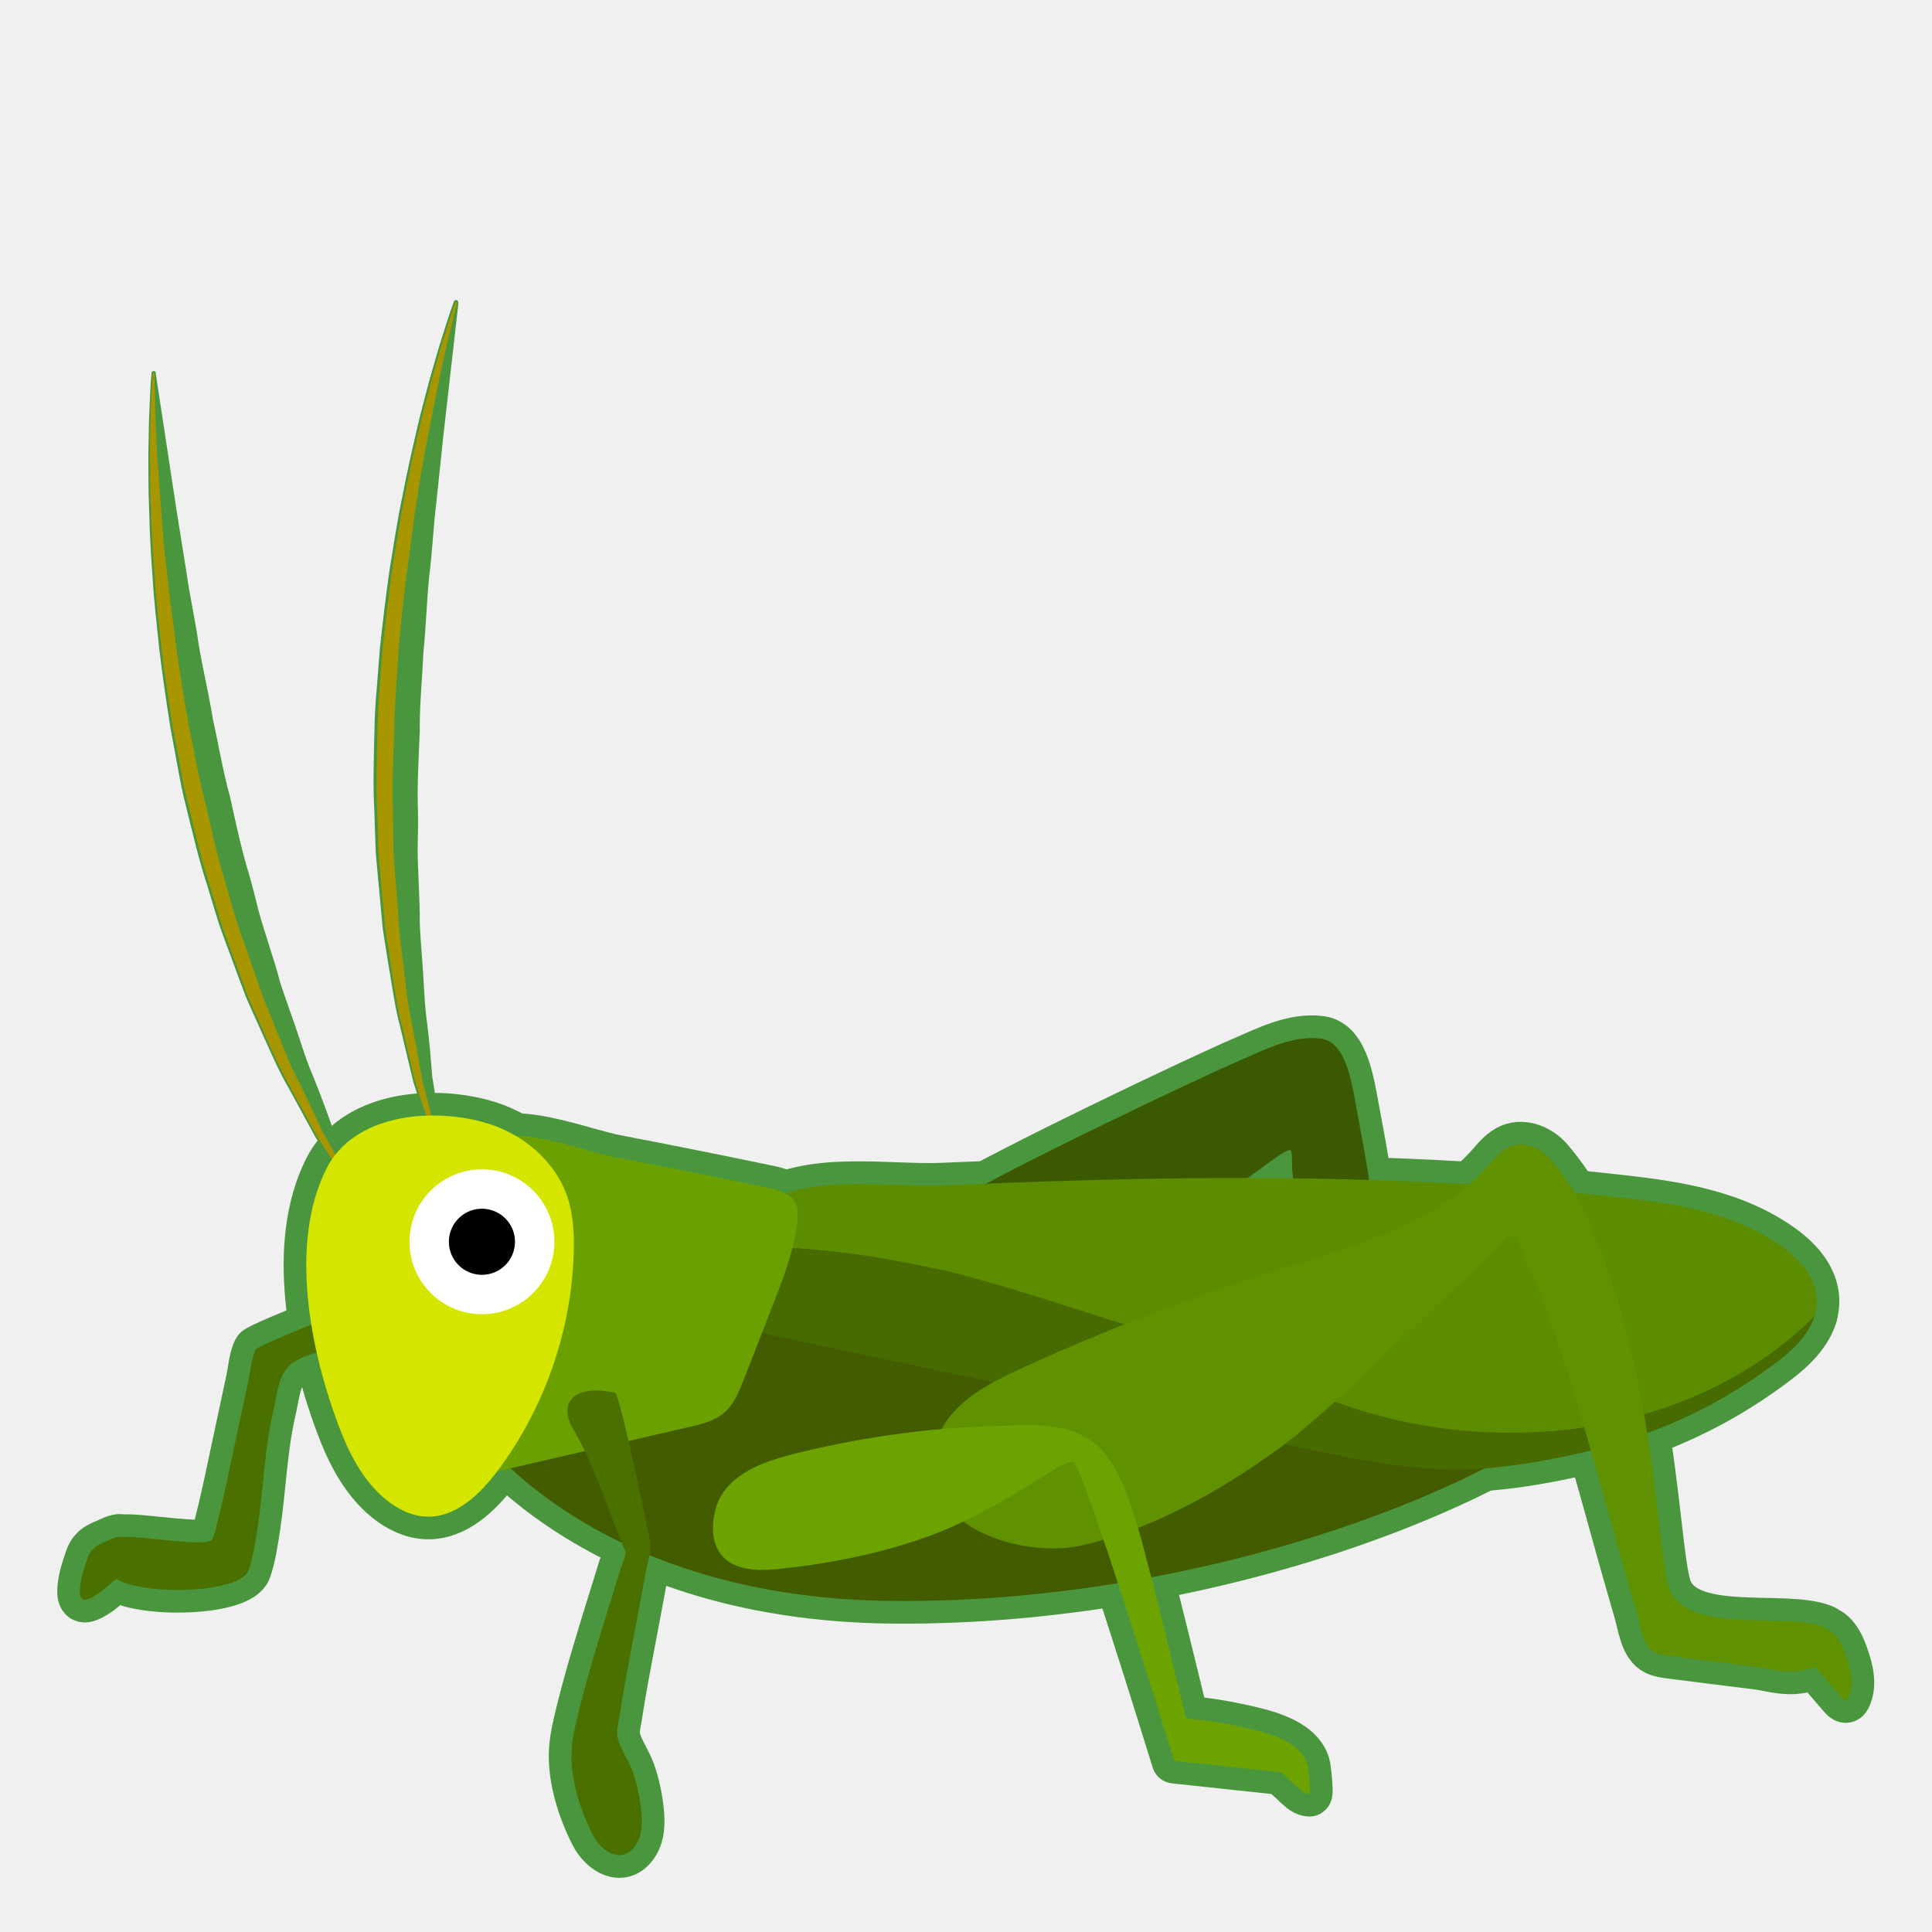
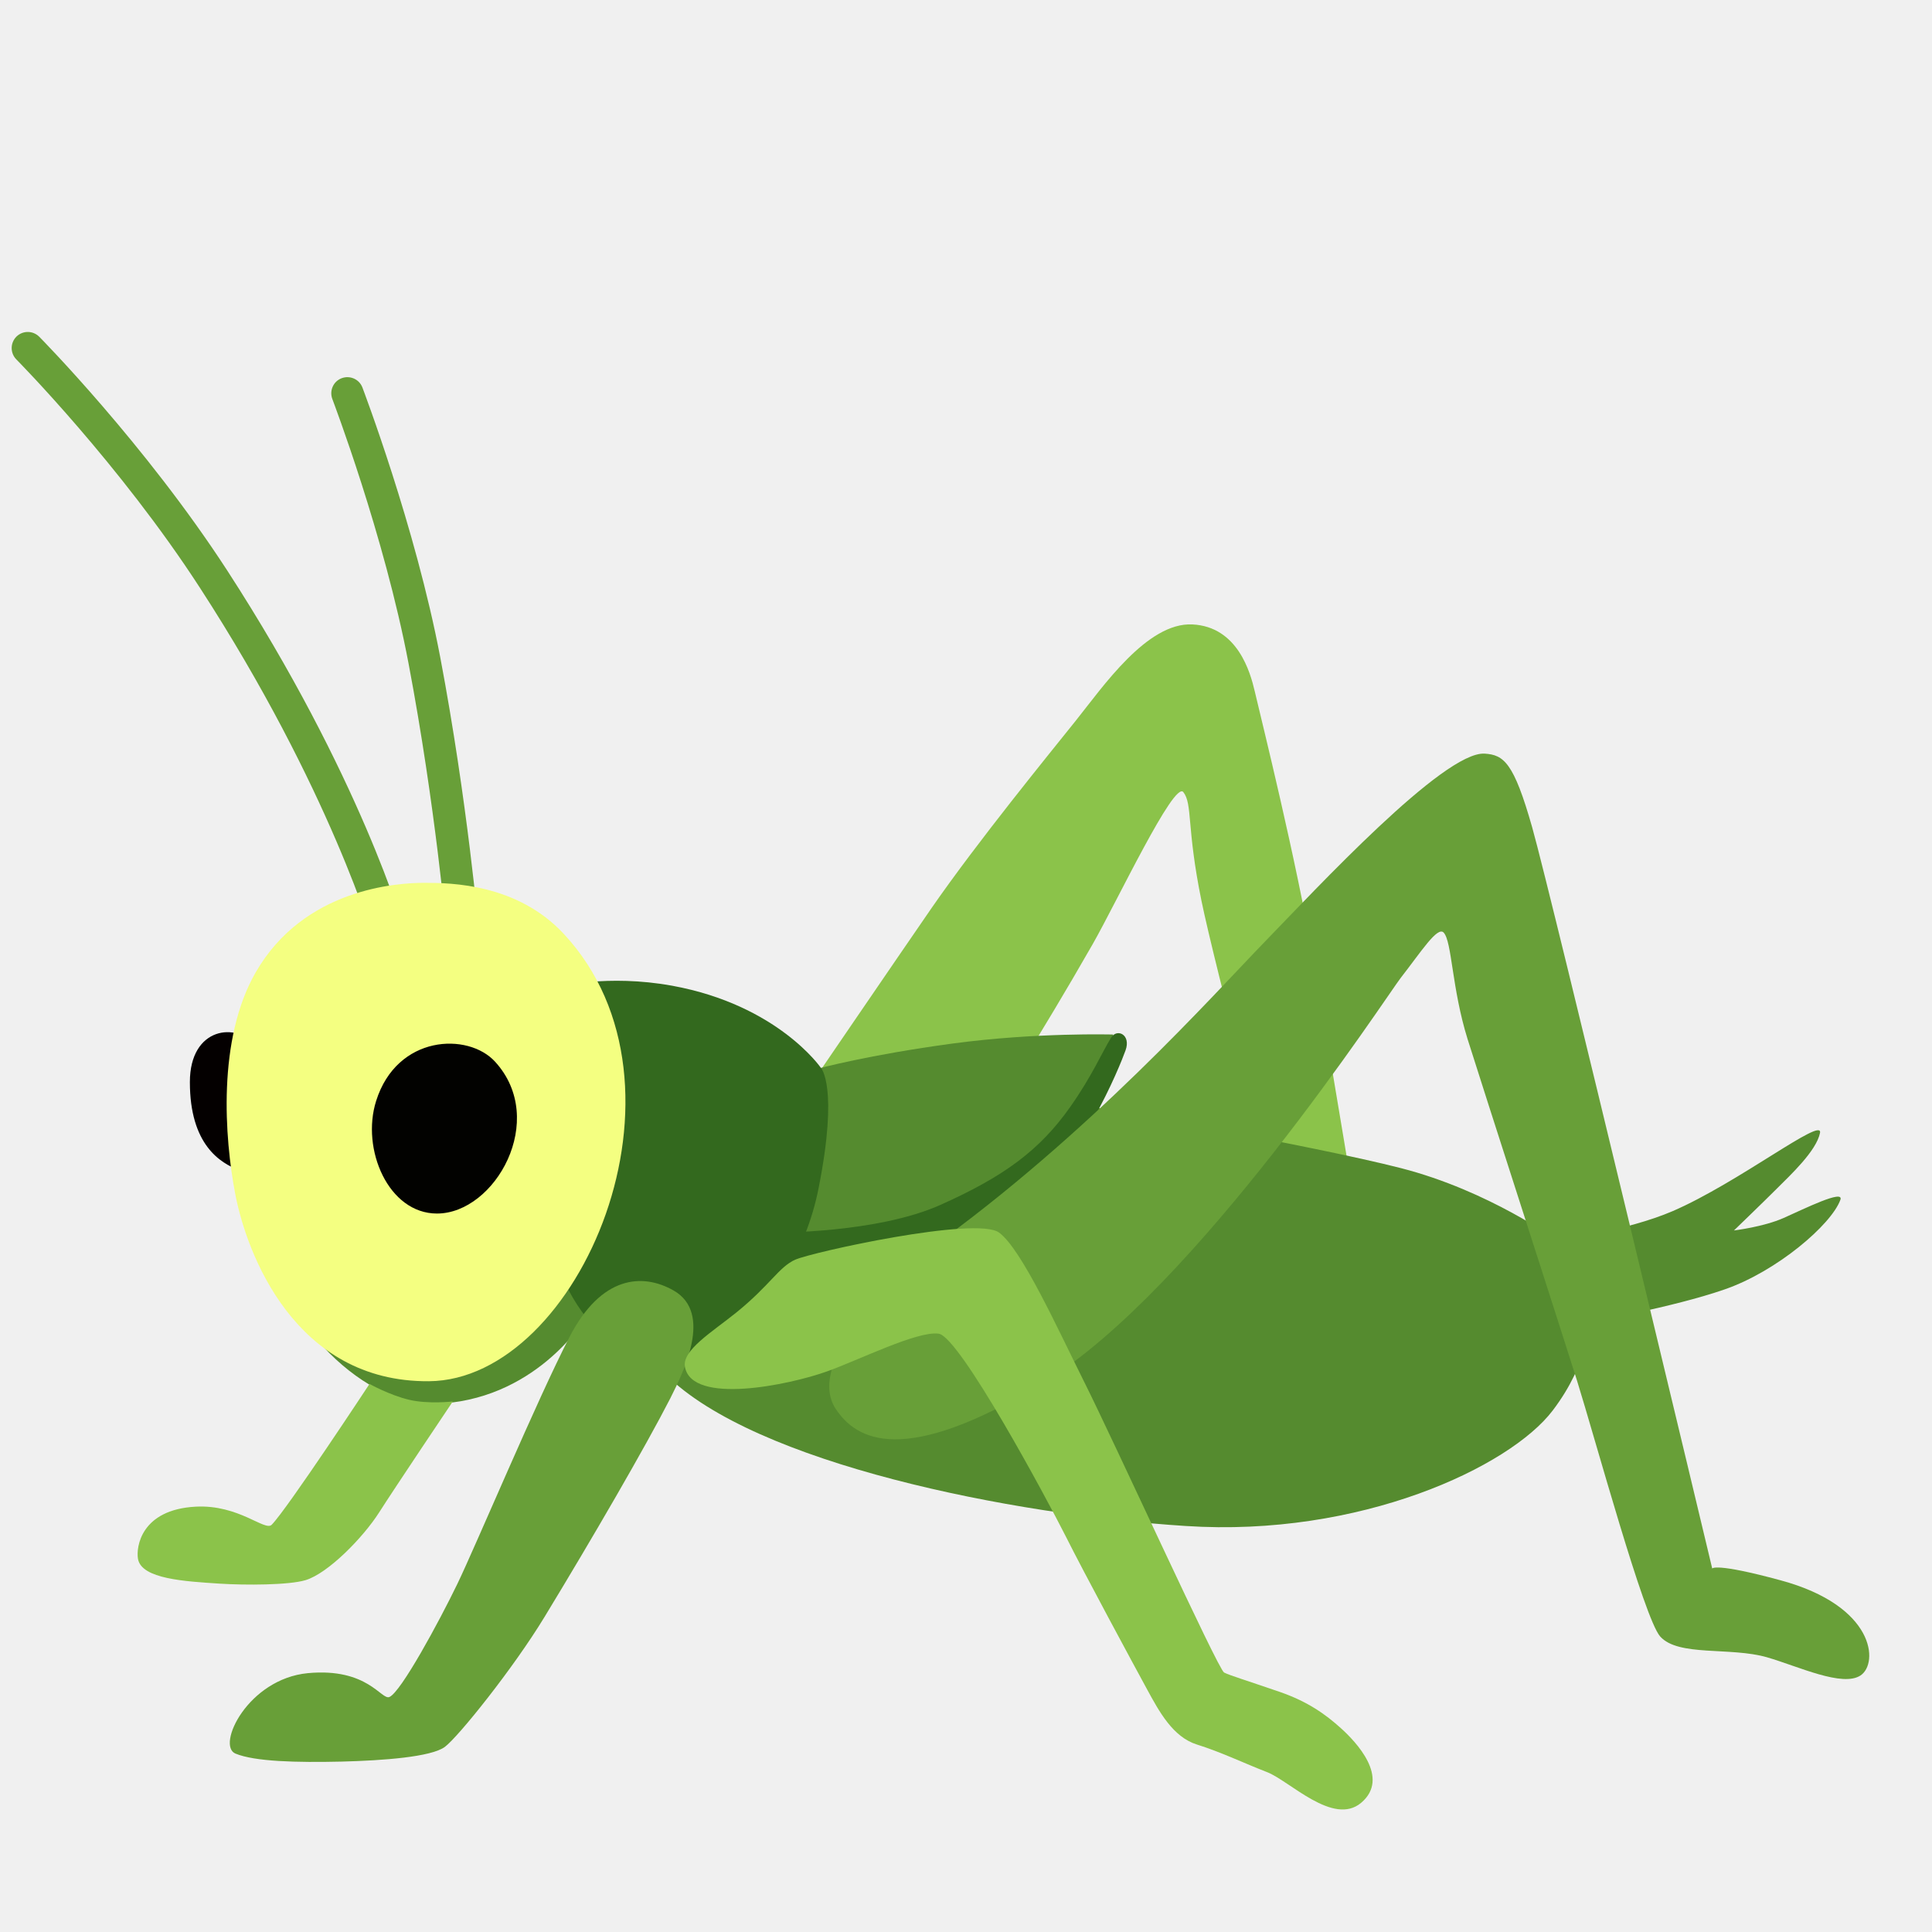
- <svg xmlns="http://www.w3.org/2000/svg" width="128" height="128">
-   <path d="M10.32 24.75s.54 3.58 1.36 8.95c.21 1.32.44 2.75.68 4.26.21 1.51.57 3.08.8 4.72.27 1.63.68 3.3.95 5 .38 1.69.66 3.43 1.13 5.11.38 1.71.74 3.43 1.24 5.07.24.83.45 1.65.65 2.48.22.81.49 1.6.73 2.39s.5 1.55.69 2.32c.24.75.51 1.48.75 2.19.52 1.42.9 2.81 1.43 4.03.5 1.23.92 2.38 1.29 3.42.46.98.82 1.87 1.13 2.6.32.72.52 1.33.69 1.73.16.4.24.62.24.62l.02.04c.03.08-.01.16-.08.19s-.14 0-.18-.06l-1.37-2.08c-.43-.66-.96-1.46-1.57-2.39-.53-.97-1.12-2.06-1.77-3.25-.69-1.17-1.26-2.53-1.9-3.94-.31-.71-.66-1.43-.97-2.19-.29-.76-.58-1.55-.87-2.34-.29-.8-.61-1.6-.89-2.43-.26-.83-.51-1.68-.77-2.53-.56-1.69-.96-3.46-1.4-5.21-.23-.88-.4-1.76-.56-2.65-.16-.89-.33-1.77-.49-2.64-.27-1.76-.53-3.49-.73-5.18-.17-1.69-.37-3.31-.45-4.87-.12-1.55-.19-3.02-.22-4.37-.06-1.35-.04-2.6-.05-3.7.03-1.1.02-2.06.07-2.85.05-1.58.14-2.48.14-2.48.01-.08.08-.14.16-.13.07.01.12.06.13.13l-.01.04zM30.37 20.1s-.41 3.6-1.02 8.99l-.45 4.29c-.19 1.51-.25 3.12-.46 4.76-.17 1.65-.21 3.36-.39 5.08-.07 1.73-.26 3.48-.24 5.23-.07 1.75-.18 3.5-.12 5.22.02.86 0 1.72-.02 2.56 0 .84.05 1.67.08 2.5.02.82.08 1.63.06 2.42.03.79.1 1.56.15 2.31.13 1.5.14 2.95.33 4.26.17 1.31.26 2.54.35 3.64.19 1.07.31 2.02.42 2.8.12.78.16 1.42.21 1.85.05.43.07.66.07.66v.04c.01.08-.05.15-.13.16-.07.01-.13-.04-.15-.1 0 0-.28-.86-.78-2.36-.25-.75-.55-1.66-.89-2.71-.26-1.07-.55-2.28-.86-3.6-.36-1.31-.55-2.77-.81-4.3-.12-.77-.26-1.55-.37-2.36-.08-.81-.15-1.64-.23-2.49-.07-.84-.17-1.7-.23-2.57l-.09-2.65c-.1-1.78-.03-3.59.01-5.4.01-.91.07-1.81.15-2.71l.21-2.68c.19-1.77.4-3.51.64-5.19.28-1.67.51-3.29.84-4.81.29-1.53.61-2.96.92-4.28.29-1.32.64-2.52.91-3.58.31-1.06.56-1.98.81-2.74.46-1.51.78-2.36.78-2.36.03-.08.11-.12.19-.09.06.02.1.09.1.16l.01.05z" fill="#4a963e" />
-   <path d="M26.44 85.58c-.32-.06-9.35 3.52-9.5 3.82-.28.56-.33 1.35-.46 1.96l-.84 3.93c-.4 1.86-.77 3.73-1.24 5.57-.09.37-.15.82-.36 1.14-.35.54-4.84-.29-5.95-.16-.02-.01-.03-.01-.05-.02-.31-.07-.84.24-1.12.35-.29.12-.57.25-.78.48-.23.24-.34.57-.44.88-.21.63-.4 1.27-.41 1.93 0 .21.05.46.24.52.1.03.21 0 .32-.04.71-.27 1.26-.86 1.85-1.34 1.77 1.13 8.22.98 8.77-.57.32-.91.45-1.9.6-2.85.39-2.58.45-5.19 1.05-7.76.2-.86.3-2.03.87-2.75.13-.16.28-.31.46-.42.82-.51 1.76-.73 2.7-.89 1.86-.31 4.15-.23 5.73-1.4 1.66-1.22 1.3-1.86-1.44-2.38zM82.27 70.2c1.67-.72 3.42-1.62 5.23-1.39 1.79.22 2.1 3.26 2.45 5.04 1.02 5.32 1.52 9.06 1.7 14.47-.32.3-.87.22-1.2-.07-.34-.28-.52-.71-.68-1.11-1.13-2.76-2.66-3.67-3.51-6.53-.96-3.26-.53-3.69-.72-4.36-.3-1.05-14.07 13-22.16 6.66-1.7-1.33-1.6-2.45-.55-3.09 3.8-2.32 16.49-8.35 19.44-9.62z" fill="none" stroke="#4a963e" stroke-width="3" stroke-linecap="round" stroke-linejoin="round" stroke-miterlimit="10" />
-   <path d="M30.67 93.7s7.48 12.23 28.63 12.37 41.58-8.06 47.76-14.82c6.19-6.76-68.48-9.49-73.66-8.34S30.67 93.7 30.67 93.7z" fill="none" stroke="#4a963e" stroke-width="3" stroke-linecap="round" stroke-linejoin="round" stroke-miterlimit="10" />
-   <path d="M90.09 93.41c-3.74-1.15-7.19-2.88-10.93-4.32-5.47-1.44-10.65-3.45-16.4-4.89-4.87-1.06-9.58-1.8-14.37-1.55-.8 1.76-.94 3.77.58 4.9.83.62 1.84.84 2.82 1.05 11.46 2.43 22.92 4.87 34.37 7.3 3.41.73 6.85 1.45 10.32 1.45 2.03 0 4.05-.26 6.05-.63 2.69-.5 5.36-1.22 7.93-2.29 2.58-1.07 5.04-2.49 7.32-4.23 1.01-.77 2.06-1.77 2.44-3.02-7.47 7.47-19.65 9.5-30.13 6.23z" fill="none" stroke="#4a963e" stroke-width="3" stroke-linecap="round" stroke-linejoin="round" stroke-miterlimit="10" />
-   <path d="M118.17 82.67c-3.14-2.3-6.98-2.9-10.69-3.32-5.41-.62-10.84-.98-16.27-1.16-9.59-.32-19.19-.07-28.78.35-3.35.15-8.66-.79-11.68 1.16-.89.57-1.8 1.7-2.37 2.96 4.79-.25 9.5.49 14.37 1.55 5.75 1.44 10.93 3.45 16.4 4.89 3.74 1.44 7.19 3.16 10.93 4.32 10.49 3.26 22.67 1.24 30.13-6.22.11-.35.16-.72.15-1.11-.06-1.47-1.11-2.62-2.19-3.42z" fill="none" stroke="#4a963e" stroke-width="3" stroke-linecap="round" stroke-linejoin="round" stroke-miterlimit="10" />
-   <path d="M50.9 78.7c.69.15 1.48.36 1.8.99.19.36.17.8.13 1.2-.2 1.87-.88 3.64-1.56 5.39-.66 1.7-1.32 3.41-1.99 5.11-.31.8-.64 1.63-1.29 2.19-.65.57-1.53.78-2.37.97-5.09 1.18-10.19 2.35-15.28 3.53-.28.06-.86-7.38-.87-8.09-.01-2.83.27-5.66.84-8.43.35-1.67.67-5.41 2.52-6.11 1.96-.74 5.95.84 7.97 1.23 3.38.65 6.74 1.32 10.1 2.02z" fill="none" stroke="#4a963e" stroke-width="3" stroke-linecap="round" stroke-linejoin="round" stroke-miterlimit="10" />
-   <path d="M22.41 94.39c.69 1.85 1.61 3.68 3.13 4.94.77.63 1.7 1.11 2.7 1.15 1.94.08 3.54-1.46 4.71-3.01 3.11-4.15 4.91-9.28 5.06-14.46.04-1.25-.02-2.52-.42-3.71-.83-2.47-3.1-4.3-5.62-4.97-3.55-.95-8.55-.47-10.35 3.11-2.48 4.96-1.06 12.01.79 16.95zM41.42 102.75c.1.24-.22.91-.29 1.13-.26.87-.53 1.73-.8 2.59-.68 2.2-1.36 4.41-1.92 6.65-.23.93-.49 1.9-.54 2.86-.1 1.88.56 3.92 1.4 5.58.58 1.14 2 2.06 2.9.6.38-.62.39-1.39.32-2.11-.08-.89-.27-1.78-.56-2.63-.26-.78-.88-1.58-1.02-2.38-.07-.38.05-.82.11-1.19.28-1.88.65-3.75 1-5.62.25-1.32.5-2.63.74-3.95.11-.61.37-1.36.33-1.99-.02-.33-2.02-9.95-2.34-10.02-2.72-.58-3.82.65-2.76 2.44 1.42 2.4 2.33 5.47 3.43 8.04zM122.29 109.68c-.23-.64-.52-1.31-1.09-1.66-.04-.02-.07-.04-.11-.06-.09-.07-.19-.13-.28-.16-2.52-1.01-8.74.5-10.14-2.37-1.02-2.08-.77-15.39-6.11-25.97-.44-.88-1.21-1.91-1.85-2.66-.64-.75-1.72-1.21-2.64-.85-.59.24-1.01.76-1.43 1.24-3.4 3.82-8.65 5.26-13.53 6.78-5.93 1.85-11.73 4.08-17.38 6.66-1.54.71-3.1 1.46-4.3 2.66-1.2 1.2-1.98 2.94-1.62 4.59.86 3.89 6.6 5.29 9.95 4.49 4.71-1.12 9.04-3.56 12.93-6.37 4.54-3.28 15.43-14.55 15.61-14.18.24.48.47.97.69 1.46 1.93 4.3 3.28 8.85 4.57 13.38.66 2.31 1.29 4.62 1.94 6.93.3 1.07.61 2.14.92 3.21.25.83.39 2.27 1.25 2.68.32.15.68.2 1.03.24 1.88.24 3.77.48 5.65.71.84.11 1.64.36 2.5.31.48-.03.96-.13 1.42-.3.06.07.13.14.19.22.52.61 1.05 1.21 1.57 1.82.09.1.22.21.33.14.04-.03.07-.08.09-.12.43-.87.16-1.91-.16-2.82z" fill="none" stroke="#4a963e" stroke-width="3" stroke-linecap="round" stroke-linejoin="round" stroke-miterlimit="10" />
-   <path d="M86.73 117.68c-.04-.36-.08-.69-.1-.74-.47-1.7-3.01-2.23-4.49-2.55-1.17-.26-2.36-.44-3.56-.54 0 0-2.57-10.65-3.2-12.68-.53-1.7-1.11-3.63-2.29-5-1.85-2.14-5.03-1.76-7.59-1.68-4.16.14-8.31.73-12.36 1.7-1.33.32-2.92.74-4.1 1.58-.77.54-1.37 1.25-1.63 2.21-.36 1.35-.24 2.94 1.14 3.64.88.44 1.96.43 2.92.34 3.35-.34 6.67-.98 9.85-2.11 2.99-1.07 5.66-2.68 8.33-4.37.39-.24.96-.68 1.46-.6.63.1 6.69 19.78 6.69 19.78l7.09.76c.35.33.71.65 1.06.98.23.21.49.44.8.45.08-.01.03-.64-.02-1.17z" fill="none" stroke="#4a963e" stroke-width="3" stroke-linecap="round" stroke-linejoin="round" stroke-miterlimit="10" />
-   <g fill="none" stroke="#4a963e" stroke-width="3" stroke-linecap="round" stroke-linejoin="round" stroke-miterlimit="10">
-     <circle cx="31.93" cy="82.27" r="4.8" />
-     <ellipse cx="31.93" cy="82.27" rx="2.19" ry="2.19" transform="rotate(-32.828 31.931 82.271)" />
+ <svg xmlns="http://www.w3.org/2000/svg" version="1.1" id="Layer_3" x="0px" y="0px" viewBox="0 0 128 128" style="enable-background:new 0 0 128 128;" xml:space="preserve">
+   <defs id="defs17414" />
+   <path style="fill:#8bc34a;fill-opacity:1" d="M53.11,72.74c0,0,6.51-9.54,8.63-12.61c3.05-4.4,7.73-10.13,9.53-12.38S76,41.22,79,41.37  c3,0.15,3.84,3.18,4.13,4.43c0.53,2.25,2.7,10.96,3.9,17.86c1.2,6.9,3.15,18.76,3.15,18.76l-5.33-1.88c0,0-4.4-16.68-5.25-20.86  c-1-4.9-0.58-6.4-1.2-7.2c-0.61-0.78-4.41,7.27-6,10.06c-3.6,6.3-6.68,11.03-6.68,11.03L53.11,72.74z" id="path17349" />
+   <g id="g17353" style="fill:#689f38;fill-opacity:1">
+     <path style="fill:#689f38;fill-opacity:1" d="M25.86,63.3c-0.47,0-0.89-0.31-1.03-0.78c-0.03-0.1-2.93-10.23-11.58-23.57   c-5.31-8.2-12.1-15.07-12.17-15.14c-0.41-0.42-0.41-1.09,0.01-1.51c0.42-0.41,1.09-0.41,1.51,0.01c0.07,0.07,7.01,7.1,12.45,15.48   c8.84,13.64,11.72,23.74,11.84,24.16c0.16,0.57-0.17,1.15-0.74,1.31C26.06,63.29,25.96,63.3,25.86,63.3z" id="path17351" />
  </g>
-   <g>
-     <path d="M10.23 24.74s0 .23.01.65c.01.42.03 1.04.05 1.83.01.79.07 1.74.12 2.84.08 1.09.16 2.33.26 3.67.09 1.34.22 2.79.4 4.32.14 1.53.42 3.14.6 4.8.23 1.66.51 3.37.81 5.1.38 1.72.65 3.49 1.12 5.21.4 1.74.77 3.49 1.29 5.16.24.84.48 1.68.72 2.51.26.82.56 1.61.83 2.4.27.79.56 1.56.8 2.33.28.75.59 1.48.87 2.19.58 1.42 1.08 2.79 1.71 3.97.6 1.2 1.12 2.32 1.58 3.31.54.95 1.01 1.78 1.4 2.46.77 1.37 1.2 2.18 1.2 2.18l-.09.07s-.49-.76-1.36-2.08l-1.56-2.39c-.52-.97-1.11-2.06-1.76-3.25-.69-1.17-1.25-2.53-1.89-3.94-.31-.71-.65-1.43-.96-2.18l-.86-2.34c-.29-.8-.6-1.6-.88-2.42-.25-.83-.51-1.68-.76-2.53-.55-1.69-.95-3.45-1.38-5.21-.23-.87-.41-1.76-.56-2.64-.17-.88-.33-1.76-.5-2.64-.28-1.75-.54-3.49-.74-5.16-.17-1.68-.38-3.31-.46-4.86-.13-1.55-.19-3.01-.24-4.36-.07-1.35-.04-2.59-.07-3.69.02-1.1.02-2.06.06-2.85.05-1.58.13-2.48.13-2.48l.11.02zM30.28 20.07s-.06.22-.16.63c-.1.41-.24 1.01-.43 1.78-.2.76-.38 1.7-.62 2.77l-.71 3.61c-.26 1.32-.52 2.76-.74 4.28-.26 1.52-.41 3.14-.67 4.79-.21 1.66-.39 3.39-.55 5.14-.08 1.76-.28 3.54-.27 5.32-.07 1.78-.17 3.57-.1 5.32.01.88.03 1.75.04 2.61.04.86.12 1.7.18 2.54.06.83.14 1.65.17 2.46.07.8.18 1.58.27 2.34.19 1.52.32 2.98.62 4.28.27 1.31.47 2.53.66 3.61.27 1.06.51 1.98.71 2.74.39 1.53.59 2.42.59 2.42l-.11.04-.77-2.36c-.24-.75-.54-1.66-.88-2.71-.25-1.07-.54-2.28-.85-3.6-.36-1.31-.54-2.77-.79-4.3-.12-.77-.26-1.55-.36-2.36-.07-.81-.15-1.64-.22-2.48-.07-.84-.17-1.7-.22-2.57-.03-.87-.05-1.75-.08-2.64-.09-1.78-.02-3.58.02-5.39.01-.9.06-1.8.14-2.7.07-.9.14-1.79.2-2.68.19-1.77.39-3.51.63-5.18.27-1.67.5-3.29.82-4.81.28-1.53.6-2.96.91-4.28.29-1.32.63-2.52.9-3.58.31-1.06.55-1.98.8-2.73.46-1.51.77-2.36.77-2.36l.1.05z" fill="#a79600" />
-     <linearGradient id="a" gradientUnits="userSpaceOnUse" x1="27.887" x2="7.746" y1="82.55" y2="107.87">
-       <stop offset="0" stop-color="#4a7000" />
-     </linearGradient>
-     <path d="M26.44 85.58c-.32-.06-9.35 3.52-9.5 3.82-.28.56-.33 1.35-.46 1.96l-.84 3.93c-.4 1.86-.77 3.73-1.24 5.57-.09.37-.15.82-.36 1.14-.35.54-4.84-.29-5.95-.16-.02-.01-.03-.01-.05-.02-.31-.07-.84.24-1.12.35-.29.12-.57.25-.78.48-.23.24-.34.57-.44.88-.21.63-.4 1.27-.41 1.93 0 .21.05.46.24.52.1.03.21 0 .32-.04.71-.27 1.26-.86 1.85-1.34 1.77 1.13 8.22.98 8.77-.57.32-.91.45-1.9.6-2.85.39-2.58.45-5.19 1.05-7.76.2-.86.3-2.03.87-2.75.13-.16.28-.31.46-.42.82-.51 1.76-.73 2.7-.89 1.86-.31 4.15-.23 5.73-1.4 1.66-1.22 1.3-1.86-1.44-2.38z" fill="url(#a)" />
-     <linearGradient id="b" gradientUnits="userSpaceOnUse" x1="62.061" x2="91.642" y1="78.643" y2="78.643">
-       <stop offset="0" stop-color="#3b5900" />
-     </linearGradient>
-     <path d="M82.27 70.2c1.67-.72 3.42-1.62 5.23-1.39 1.79.22 2.1 3.26 2.45 5.04 1.02 5.32 1.52 9.06 1.7 14.47-.32.3-.87.22-1.2-.07-.34-.28-.52-.71-.68-1.11-1.13-2.76-2.66-3.67-3.51-6.53-.96-3.26-.53-3.69-.72-4.36-.3-1.05-14.07 13-22.16 6.66-1.7-1.33-1.6-2.45-.55-3.09 3.8-2.32 16.49-8.35 19.44-9.62z" fill="url(#b)" />
-     <path d="M30.67 93.7s7.48 12.23 28.63 12.37 41.58-8.06 47.76-14.82c6.19-6.76-68.48-9.49-73.66-8.34S30.67 93.7 30.67 93.7z" fill="#435c00" />
-     <linearGradient id="c" gradientUnits="userSpaceOnUse" x1="47.795" x2="120.218" y1="89.985" y2="89.985">
-       <stop offset=".051" stop-color="#476b00" />
-     </linearGradient>
-     <path d="M90.09 93.41c-3.74-1.15-7.19-2.88-10.93-4.32-5.47-1.44-10.65-3.45-16.4-4.89-4.87-1.06-9.58-1.8-14.37-1.55-.8 1.76-.94 3.77.58 4.9.83.62 1.84.84 2.82 1.05 11.46 2.43 22.92 4.87 34.37 7.3 3.41.73 6.85 1.45 10.32 1.45 2.03 0 4.05-.26 6.05-.63 2.69-.5 5.36-1.22 7.93-2.29 2.58-1.07 5.04-2.49 7.32-4.23 1.01-.77 2.06-1.77 2.44-3.02-7.47 7.47-19.65 9.5-30.13 6.23z" fill="url(#c)" />
-     <linearGradient id="d" gradientUnits="userSpaceOnUse" x1="48.381" x2="120.367" y1="86.481" y2="86.481">
-       <stop offset="0" stop-color="#5c8c00" />
-     </linearGradient>
-     <path d="M118.17 82.67c-3.14-2.3-6.98-2.9-10.69-3.32-5.41-.62-10.84-.98-16.27-1.16-9.59-.32-19.19-.07-28.78.35-3.35.15-8.66-.79-11.68 1.16-.89.57-1.8 1.7-2.37 2.96 4.79-.25 9.5.49 14.37 1.55 5.75 1.44 10.93 3.45 16.4 4.89 3.74 1.44 7.19 3.16 10.93 4.32 10.49 3.26 22.67 1.24 30.13-6.22.11-.35.16-.72.15-1.11-.06-1.47-1.11-2.62-2.19-3.42z" fill="url(#d)" />
-     <linearGradient id="e" gradientUnits="userSpaceOnUse" x1="42.01" x2="40.284" y1="73.761" y2="95.245">
-       <stop offset="0" stop-color="#6aa000" />
-     </linearGradient>
-     <path d="M50.9 78.7c.69.15 1.48.36 1.8.99.19.36.17.8.13 1.2-.2 1.87-.88 3.64-1.56 5.39-.66 1.7-1.32 3.41-1.99 5.11-.31.8-.64 1.63-1.29 2.19-.65.57-1.53.78-2.37.97-5.09 1.18-10.19 2.35-15.28 3.53-.28.06-.86-7.38-.87-8.09-.01-2.83.27-5.66.84-8.43.35-1.67.67-5.41 2.52-6.11 1.96-.74 5.95.84 7.97 1.23 3.38.65 6.74 1.32 10.1 2.02z" fill="url(#e)" />
-     <radialGradient id="f" cx="25.061" cy="79.603" gradientUnits="userSpaceOnUse" r="18.197">
-       <stop offset="0" stop-color="#d4e500" />
-     </radialGradient>
-     <path d="M22.41 94.39c.69 1.85 1.61 3.68 3.13 4.94.77.63 1.7 1.11 2.7 1.15 1.94.08 3.54-1.46 4.71-3.01 3.11-4.15 4.91-9.28 5.06-14.46.04-1.25-.02-2.52-.42-3.71-.83-2.47-3.1-4.3-5.62-4.97-3.55-.95-8.55-.47-10.35 3.11-2.48 4.96-1.06 12.01.79 16.95z" fill="url(#f)" />
-     <linearGradient id="g" gradientUnits="userSpaceOnUse" x1="40.338" x2="40.338" y1="91.112" y2="123.644">
-       <stop offset="0" stop-color="#4a7000" />
-     </linearGradient>
-     <path d="M41.42 102.75c.1.24-.22.91-.29 1.13-.26.87-.53 1.73-.8 2.59-.68 2.2-1.36 4.41-1.92 6.65-.23.93-.49 1.9-.54 2.86-.1 1.88.56 3.92 1.4 5.58.58 1.14 2 2.06 2.9.6.38-.62.39-1.39.32-2.11-.08-.89-.27-1.78-.56-2.63-.26-.78-.88-1.58-1.02-2.38-.07-.38.05-.82.11-1.19.28-1.88.65-3.75 1-5.62.25-1.32.5-2.63.74-3.95.11-.61.37-1.36.33-1.99-.02-.33-2.02-9.95-2.34-10.02-2.72-.58-3.82.65-2.76 2.44 1.42 2.4 2.33 5.47 3.43 8.04z" fill="url(#g)" />
-     <linearGradient id="h" gradientUnits="userSpaceOnUse" x1="61.715" x2="122.679" y1="94.238" y2="94.238">
-       <stop offset="0" stop-color="#609100" />
-     </linearGradient>
-     <path d="M122.29 109.68c-.23-.64-.52-1.31-1.09-1.66-.04-.02-.07-.04-.11-.06-.09-.07-.19-.13-.28-.16-2.52-1.01-8.74.5-10.14-2.37-1.02-2.08-.77-15.39-6.11-25.97-.44-.88-1.21-1.91-1.85-2.66-.64-.75-1.72-1.21-2.64-.85-.59.24-1.01.76-1.43 1.24-3.4 3.82-8.65 5.26-13.53 6.78-5.93 1.85-11.73 4.08-17.38 6.66-1.54.71-3.1 1.46-4.3 2.66-1.2 1.2-1.98 2.94-1.62 4.59.86 3.89 6.6 5.29 9.95 4.49 4.71-1.12 9.04-3.56 12.93-6.37 4.54-3.28 15.43-14.55 15.61-14.18.24.48.47.97.69 1.46 1.93 4.3 3.28 8.85 4.57 13.38.66 2.31 1.29 4.62 1.94 6.93.3 1.07.61 2.14.92 3.21.25.83.39 2.27 1.25 2.68.32.15.68.2 1.03.24 1.88.24 3.77.48 5.65.71.84.11 1.64.36 2.5.31.48-.03.96-.13 1.42-.3.06.07.13.14.19.22.52.61 1.05 1.21 1.57 1.82.09.1.22.21.33.14.04-.03.07-.08.09-.12.43-.87.16-1.91-.16-2.82z" fill="url(#h)" />
-     <linearGradient id="i" gradientUnits="userSpaceOnUse" x1="59.485" x2="75.022" y1="95.238" y2="124.873">
-       <stop offset="0" stop-color="#6ca300" />
-     </linearGradient>
-     <path d="M86.73 117.68c-.04-.36-.08-.69-.1-.74-.47-1.7-3.01-2.23-4.49-2.55-1.17-.26-2.36-.44-3.56-.54 0 0-2.57-10.65-3.2-12.68-.53-1.7-1.11-3.63-2.29-5-1.85-2.14-5.03-1.76-7.59-1.68-4.16.14-8.31.73-12.36 1.7-1.33.32-2.92.74-4.1 1.58-.77.54-1.37 1.25-1.63 2.21-.36 1.35-.24 2.94 1.14 3.64.88.44 1.96.43 2.92.34 3.35-.34 6.67-.98 9.85-2.11 2.99-1.07 5.66-2.68 8.33-4.37.39-.24.96-.68 1.46-.6.63.1 6.69 19.78 6.69 19.78l7.09.76c.35.33.71.65 1.06.98.23.21.49.44.8.45.08-.01.03-.64-.02-1.17z" fill="url(#i)" />
-     <circle cx="31.93" cy="82.27" r="4.8" fill="#fff" />
-     <ellipse cx="31.93" cy="82.27" rx="2.19" ry="2.19" transform="rotate(-32.828 31.931 82.271)" />
+   <g id="g17357" style="fill:#689f38;fill-opacity:1">
+     <path style="fill:#689f38;fill-opacity:1" d="M30.67,63c-0.55,0-1.01-0.42-1.06-0.98c-0.01-0.08-0.75-8.61-2.54-18.05   c-1.61-8.51-5.02-17.44-5.05-17.53c-0.21-0.55,0.06-1.17,0.61-1.38c0.55-0.21,1.17,0.06,1.38,0.61c0.03,0.09,3.51,9.2,5.16,17.89   c1.81,9.56,2.56,18.18,2.57,18.27c0.05,0.59-0.39,1.1-0.97,1.15C30.73,63,30.7,63,30.67,63z" id="path17355" />
  </g>
+   <path style="fill:#558b2f;fill-opacity:1" d="M47.18,73.79l7.05-3c0,0,3.3-0.9,8.86-1.65c5.55-0.75,10.66-0.6,10.66-0.6l-1.35,4.8  c0,0,14.56,2.55,20.41,4.05c5.85,1.5,10.36,4.8,10.36,4.8s4.63-0.65,7.65-1.95c4.35-1.88,9.98-6.3,9.76-5.18  c-0.24,1.19-1.95,2.78-2.85,3.68c-0.9,0.9-2.85,2.78-2.85,2.78s1.95-0.23,3.3-0.83c1.35-0.6,4.01-1.92,3.75-1.2  c-0.6,1.65-4.2,4.73-7.65,5.93c-3.45,1.2-9.01,2.18-9.01,2.18s0.04,2.64-2.4,5.85c-2.85,3.75-12.76,8.41-24.32,7.65  C66.99,100.36,50,96.96,44.1,91.06c-3-3-5.4-3.6-5.4-3.6s-3.3,5.4-9.98,5.55c-4.95,0.11-10.73-6.15-11.33-12.08  C16.61,73.32,47.18,73.79,47.18,73.79z" id="path17359" />
+   <path style="fill:#33691e;fill-opacity:1" d="M37.12,84.15c0,0,0.83,3.08,4.35,5.7s11.08-2.66,12.76-11.11c1.35-6.8,0.15-8,0.15-8  s-2.85-4.15-9.83-5.43c-4.32-0.79-7.65,0.08-7.65,0.08L37.12,84.15z" id="path17361" />
+   <path style="fill:#33691e;fill-opacity:1" d="M74.57,69.59c-0.38,1.06-3.03,7.67-6.9,10.28c-3.9,2.63-8.26,3.98-12.68,3.9  c-4.43-0.08-5.03-1.73-5.03-1.73l1.43-0.38c0,0,6.7,0.05,10.91-1.83s6.58-3.62,8.61-6.5c1.43-2.03,2.1-3.6,2.7-4.58  C74,68.11,74.95,68.54,74.57,69.59z" id="path17363" />
+   <path style="fill:#8bc34a;fill-opacity:1" d="M24.48,91.69c0,0,1.35,0.75,2.63,1.05c1.28,0.3,2.89,0.11,2.89,0.11s-3.83,5.7-4.88,7.35  s-3.38,4.04-4.88,4.49c-1.1,0.33-3.96,0.34-5.7,0.23c-2.25-0.15-5.18-0.3-5.4-1.65c-0.13-0.77,0.2-3.26,3.83-3.45  c2.85-0.15,4.58,1.65,5.03,1.2C19.04,99.96,24.48,91.69,24.48,91.69z" id="path17365" />
+   <path style="fill:#040000;" d="M16.93,69.29c-1.2-1.58-4.35-1.28-4.35,2.4c0,4.13,1.99,5.37,3.3,5.85c1.43,0.53,1.65-5.48,1.65-5.48  S18.13,70.87,16.93,69.29z" id="path17367" />
+   <path style="fill:#f4ff81;fill-opacity:1" d="M28.12,58.49c-1.8,0-7.98,0.37-11.18,5.93c-2.55,4.43-2.07,10.96-1.35,14.71  c0.75,3.9,3.94,12.45,12.83,12.38c9.98-0.08,18.29-19.6,8.93-29.64C34.27,58.56,29.92,58.49,28.12,58.49z" id="path17369" />
+   <path style="fill:#020200;" d="M32.8,70.34c-1.79-1.96-6.5-1.78-7.88,2.6c-1.01,3.19,0.81,7.46,4.03,7.46  C32.8,80.4,36.32,74.19,32.8,70.34z" id="path17371" />
+   <path style="fill:#689f38;fill-opacity:1" d="M44.63,85.5c-2.07-1.18-4.8-0.98-6.9,3.08c-2.1,4.05-6.23,13.88-7.43,16.36  c-1.2,2.48-3.73,7.16-4.5,7.49c-0.53,0.23-1.43-1.95-5.4-1.58c-3.98,0.38-6.08,4.8-4.8,5.33c1.28,0.53,4.05,0.6,7.05,0.53  c2.7-0.07,5.93-0.3,6.83-0.98c0.9-0.68,4.53-5.2,6.6-8.61c3.15-5.18,6.68-11.26,8.33-14.48C45.27,90.92,47.25,87,44.63,85.5z" id="path17375" />
+   <path style="fill:#689f38;fill-opacity:1" d="M55.38,93.36c1.34,2,4.43,3.93,13.81-1.8c10.03-6.13,22.66-25.54,23.61-26.77  c1.35-1.73,2.44-3.45,2.85-3c0.55,0.6,0.53,3.68,1.58,7.05c0.87,2.78,6.55,20.38,7.23,22.56c1.25,4,4.46,15.81,5.53,17.02  c1.2,1.35,4.65,0.68,7.08,1.38c2.07,0.6,5,2,6.2,1.2s0.98-4.6-5.3-6.3c-4.38-1.19-4.53-0.78-4.53-0.78s-10.68-44.71-11.93-49.11  c-1.22-4.3-1.88-4.8-3.15-4.88c-2.71-0.16-11.16,8.96-14.56,12.46S72.17,75.17,61.51,82.8C59.88,83.97,53.18,90.08,55.38,93.36z" id="path17377" />
+   <path style="fill:#8bc34a;fill-opacity:1" d="M45.38,90.56c0.46,2.54,6.9,1.2,9.41,0.3c2.15-0.77,6-2.7,7.4-2.5c1.4,0.2,7.2,11.01,8.41,13.41  c1.2,2.4,4.5,8.51,5.4,10.16c0.79,1.45,1.7,3.15,3.3,3.65c1.6,0.5,3.15,1.25,4.65,1.83c1.48,0.57,4.38,3.59,6.23,2.03  c1.95-1.65-0.35-4.05-1.35-4.95c-1-0.9-2.17-1.75-4.05-2.4c-2.18-0.75-3.28-1.08-3.68-1.28c-0.4-0.2-7.22-15.17-9.31-19.34  c-1.7-3.4-4.1-8.71-5.6-9.81c-1.5-1.1-12.41,1.3-13.51,1.8s-1.63,1.66-3.9,3.5C47.18,88.25,45.18,89.45,45.38,90.56z" id="path17409" />
</svg>
